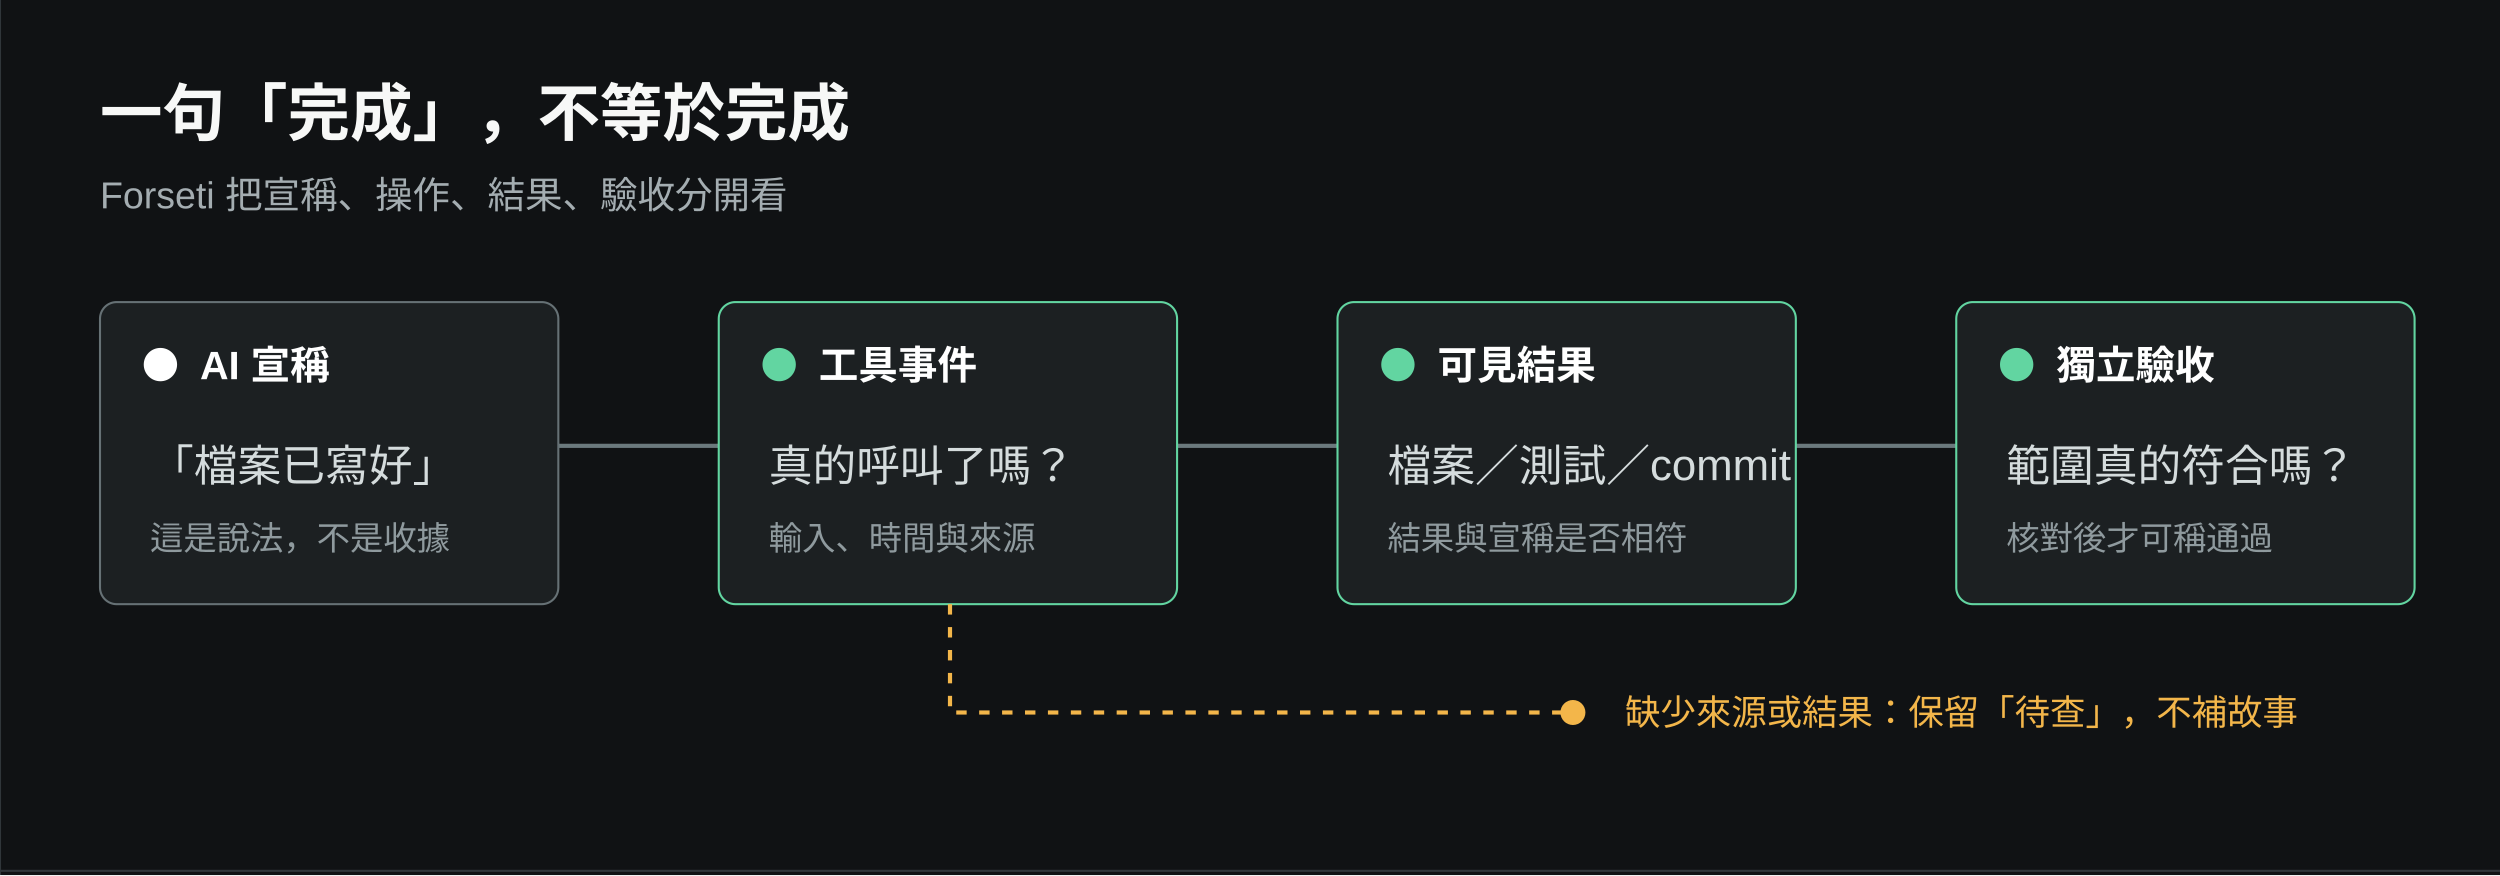
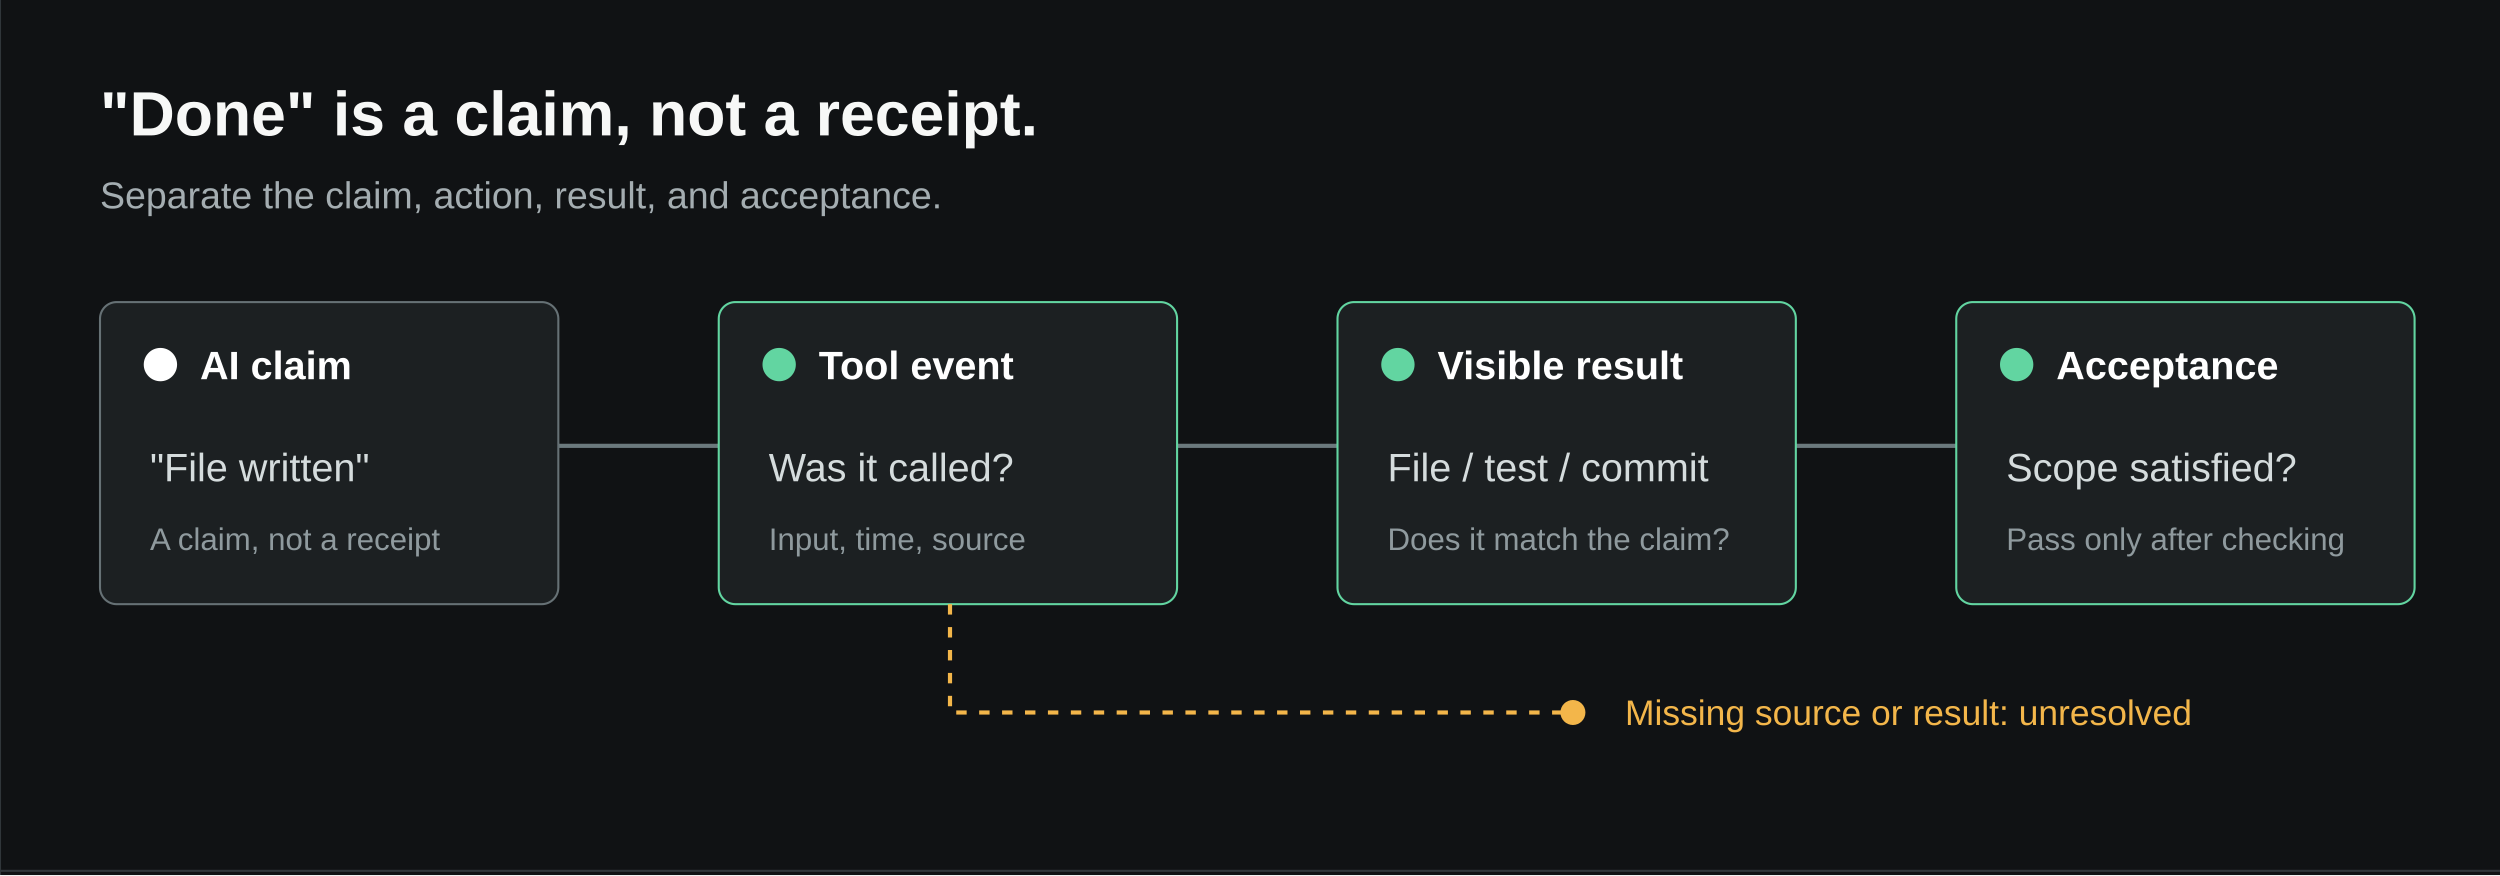
<svg xmlns="http://www.w3.org/2000/svg" viewBox="0 0 1200 420" role="img" aria-labelledby="title desc">
  <rect width="1200" height="420" fill="#101214" />
  <path d="M0 418H1200M0 0V420" stroke="#30363a" />
-   <text x="48" y="65" fill="#f7f8f7" font-family="-apple-system,BlinkMacSystemFont,Arial,sans-serif" font-size="30" font-weight="700">一句「完成」，不等於完成</text>
-   <text x="48" y="100" fill="#a4adb1" font-family="-apple-system,BlinkMacSystemFont,Arial,sans-serif" font-size="18">Forseti 把宣稱、操作、結果、驗收分開看</text>
+   <text x="48" y="65" fill="#f7f8f7" font-family="-apple-system,BlinkMacSystemFont,Arial,sans-serif" font-size="30" font-weight="700">"Done" is a claim, not a receipt.</text>
+   <text x="48" y="100" fill="#a4adb1" font-family="-apple-system,BlinkMacSystemFont,Arial,sans-serif" font-size="18">Separate the claim, action, result, and acceptance.</text>
  <path d="M205 214H986" stroke="#6b797d" stroke-width="2" />
  <path d="M981 208l10 6-10 6" fill="none" stroke="#6b797d" stroke-width="2" />
  <g font-family="-apple-system,BlinkMacSystemFont,Arial,sans-serif">
    <g transform="translate(48 145)">
      <rect width="220" height="145" rx="8" fill="#1c2022" stroke="#667175" />
      <circle cx="29" cy="30" r="8" fill="#fff" />
-       <text x="48" y="37" fill="#fff" font-size="19" font-weight="700">AI 宣稱</text>
-       <text x="24" y="86" fill="#d5dcdd" font-size="21">「檔案已寫好」</text>
-       <text x="24" y="119" fill="#8f9a9e" font-size="16">這是說法，不是收據</text>
+       <text x="48" y="37" fill="#fff" font-size="19" font-weight="700">AI claim</text>
+       <text x="24" y="86" fill="#d5dcdd" font-size="19">"File written"</text>
+       <text x="24" y="119" fill="#8f9a9e" font-size="15">A claim, not a receipt</text>
    </g>
    <g transform="translate(345 145)">
      <rect width="220" height="145" rx="8" fill="#1c2022" stroke="#62d5a1" />
      <circle cx="29" cy="30" r="8" fill="#62d5a1" />
-       <text x="48" y="37" fill="#fff" font-size="19" font-weight="700">工具事件</text>
-       <text x="24" y="86" fill="#d5dcdd" font-size="21">真的呼叫了嗎？</text>
-       <text x="24" y="119" fill="#8f9a9e" font-size="16">輸入、時間與來源</text>
+       <text x="48" y="37" fill="#fff" font-size="19" font-weight="700">Tool event</text>
+       <text x="24" y="86" fill="#d5dcdd" font-size="19">Was it called?</text>
+       <text x="24" y="119" fill="#8f9a9e" font-size="15">Input, time, source</text>
    </g>
    <g transform="translate(642 145)">
      <rect width="220" height="145" rx="8" fill="#1c2022" stroke="#62d5a1" />
      <circle cx="29" cy="30" r="8" fill="#62d5a1" />
-       <text x="48" y="37" fill="#fff" font-size="19" font-weight="700">可見結果</text>
-       <text x="24" y="86" fill="#d5dcdd" font-size="21">檔案／測試／commit</text>
-       <text x="24" y="119" fill="#8f9a9e" font-size="16">結果與宣稱是否相符</text>
+       <text x="48" y="37" fill="#fff" font-size="19" font-weight="700">Visible result</text>
+       <text x="24" y="86" fill="#d5dcdd" font-size="19">File / test / commit</text>
+       <text x="24" y="119" fill="#8f9a9e" font-size="15">Does it match the claim?</text>
    </g>
    <g transform="translate(939 145)">
      <rect width="220" height="145" rx="8" fill="#1c2022" stroke="#62d5a1" />
      <circle cx="29" cy="30" r="8" fill="#62d5a1" />
-       <text x="48" y="37" fill="#fff" font-size="19" font-weight="700">獨立驗收</text>
-       <text x="24" y="86" fill="#d5dcdd" font-size="21">範圍真的符合嗎？</text>
-       <text x="24" y="119" fill="#8f9a9e" font-size="16">核對後才可稱通過</text>
+       <text x="48" y="37" fill="#fff" font-size="19" font-weight="700">Acceptance</text>
+       <text x="24" y="86" fill="#d5dcdd" font-size="19">Scope satisfied?</text>
+       <text x="24" y="119" fill="#8f9a9e" font-size="15">Pass only after checking</text>
    </g>
    <path d="M456 290v52h299" fill="none" stroke="#f3b64a" stroke-width="2" stroke-dasharray="5 6" />
    <circle cx="755" cy="342" r="6" fill="#f3b64a" />
-     <text x="780" y="348" fill="#f3b64a" font-size="17">缺少來源或結果：保留「待查」，不補故事</text>
+     <text x="780" y="348" fill="#f3b64a" font-size="17">Missing source or result: unresolved</text>
  </g>
</svg>
